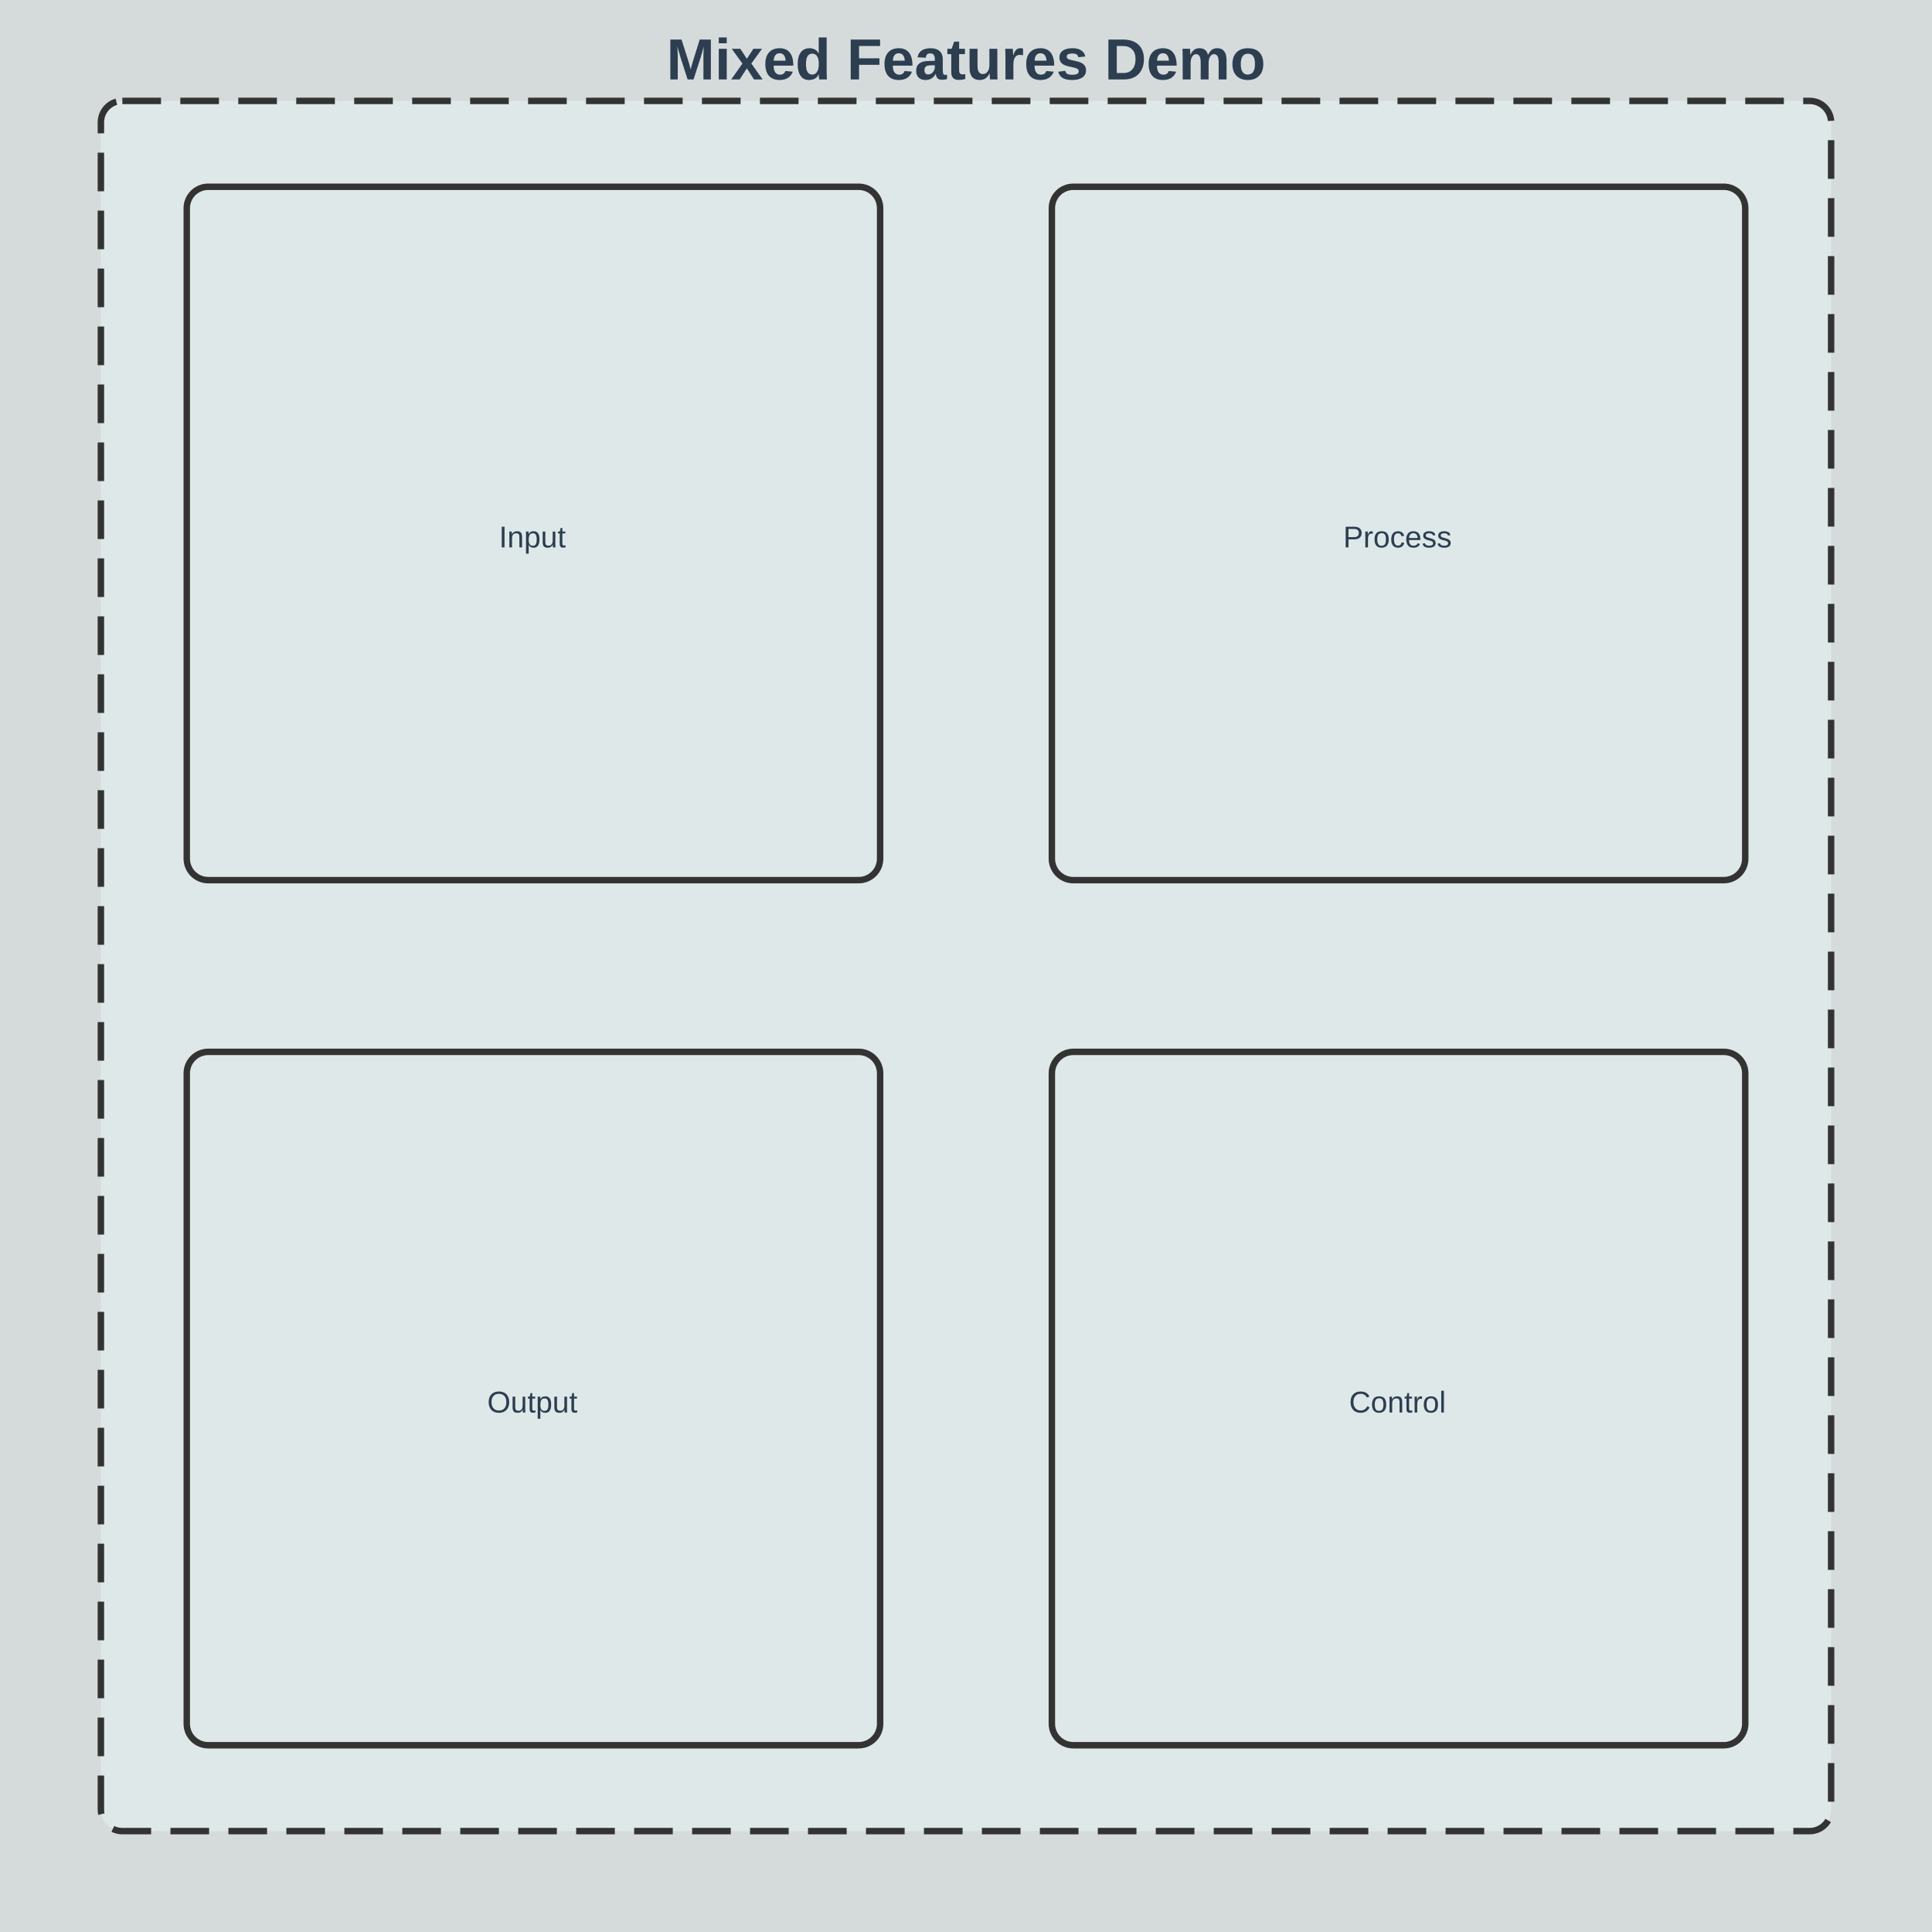
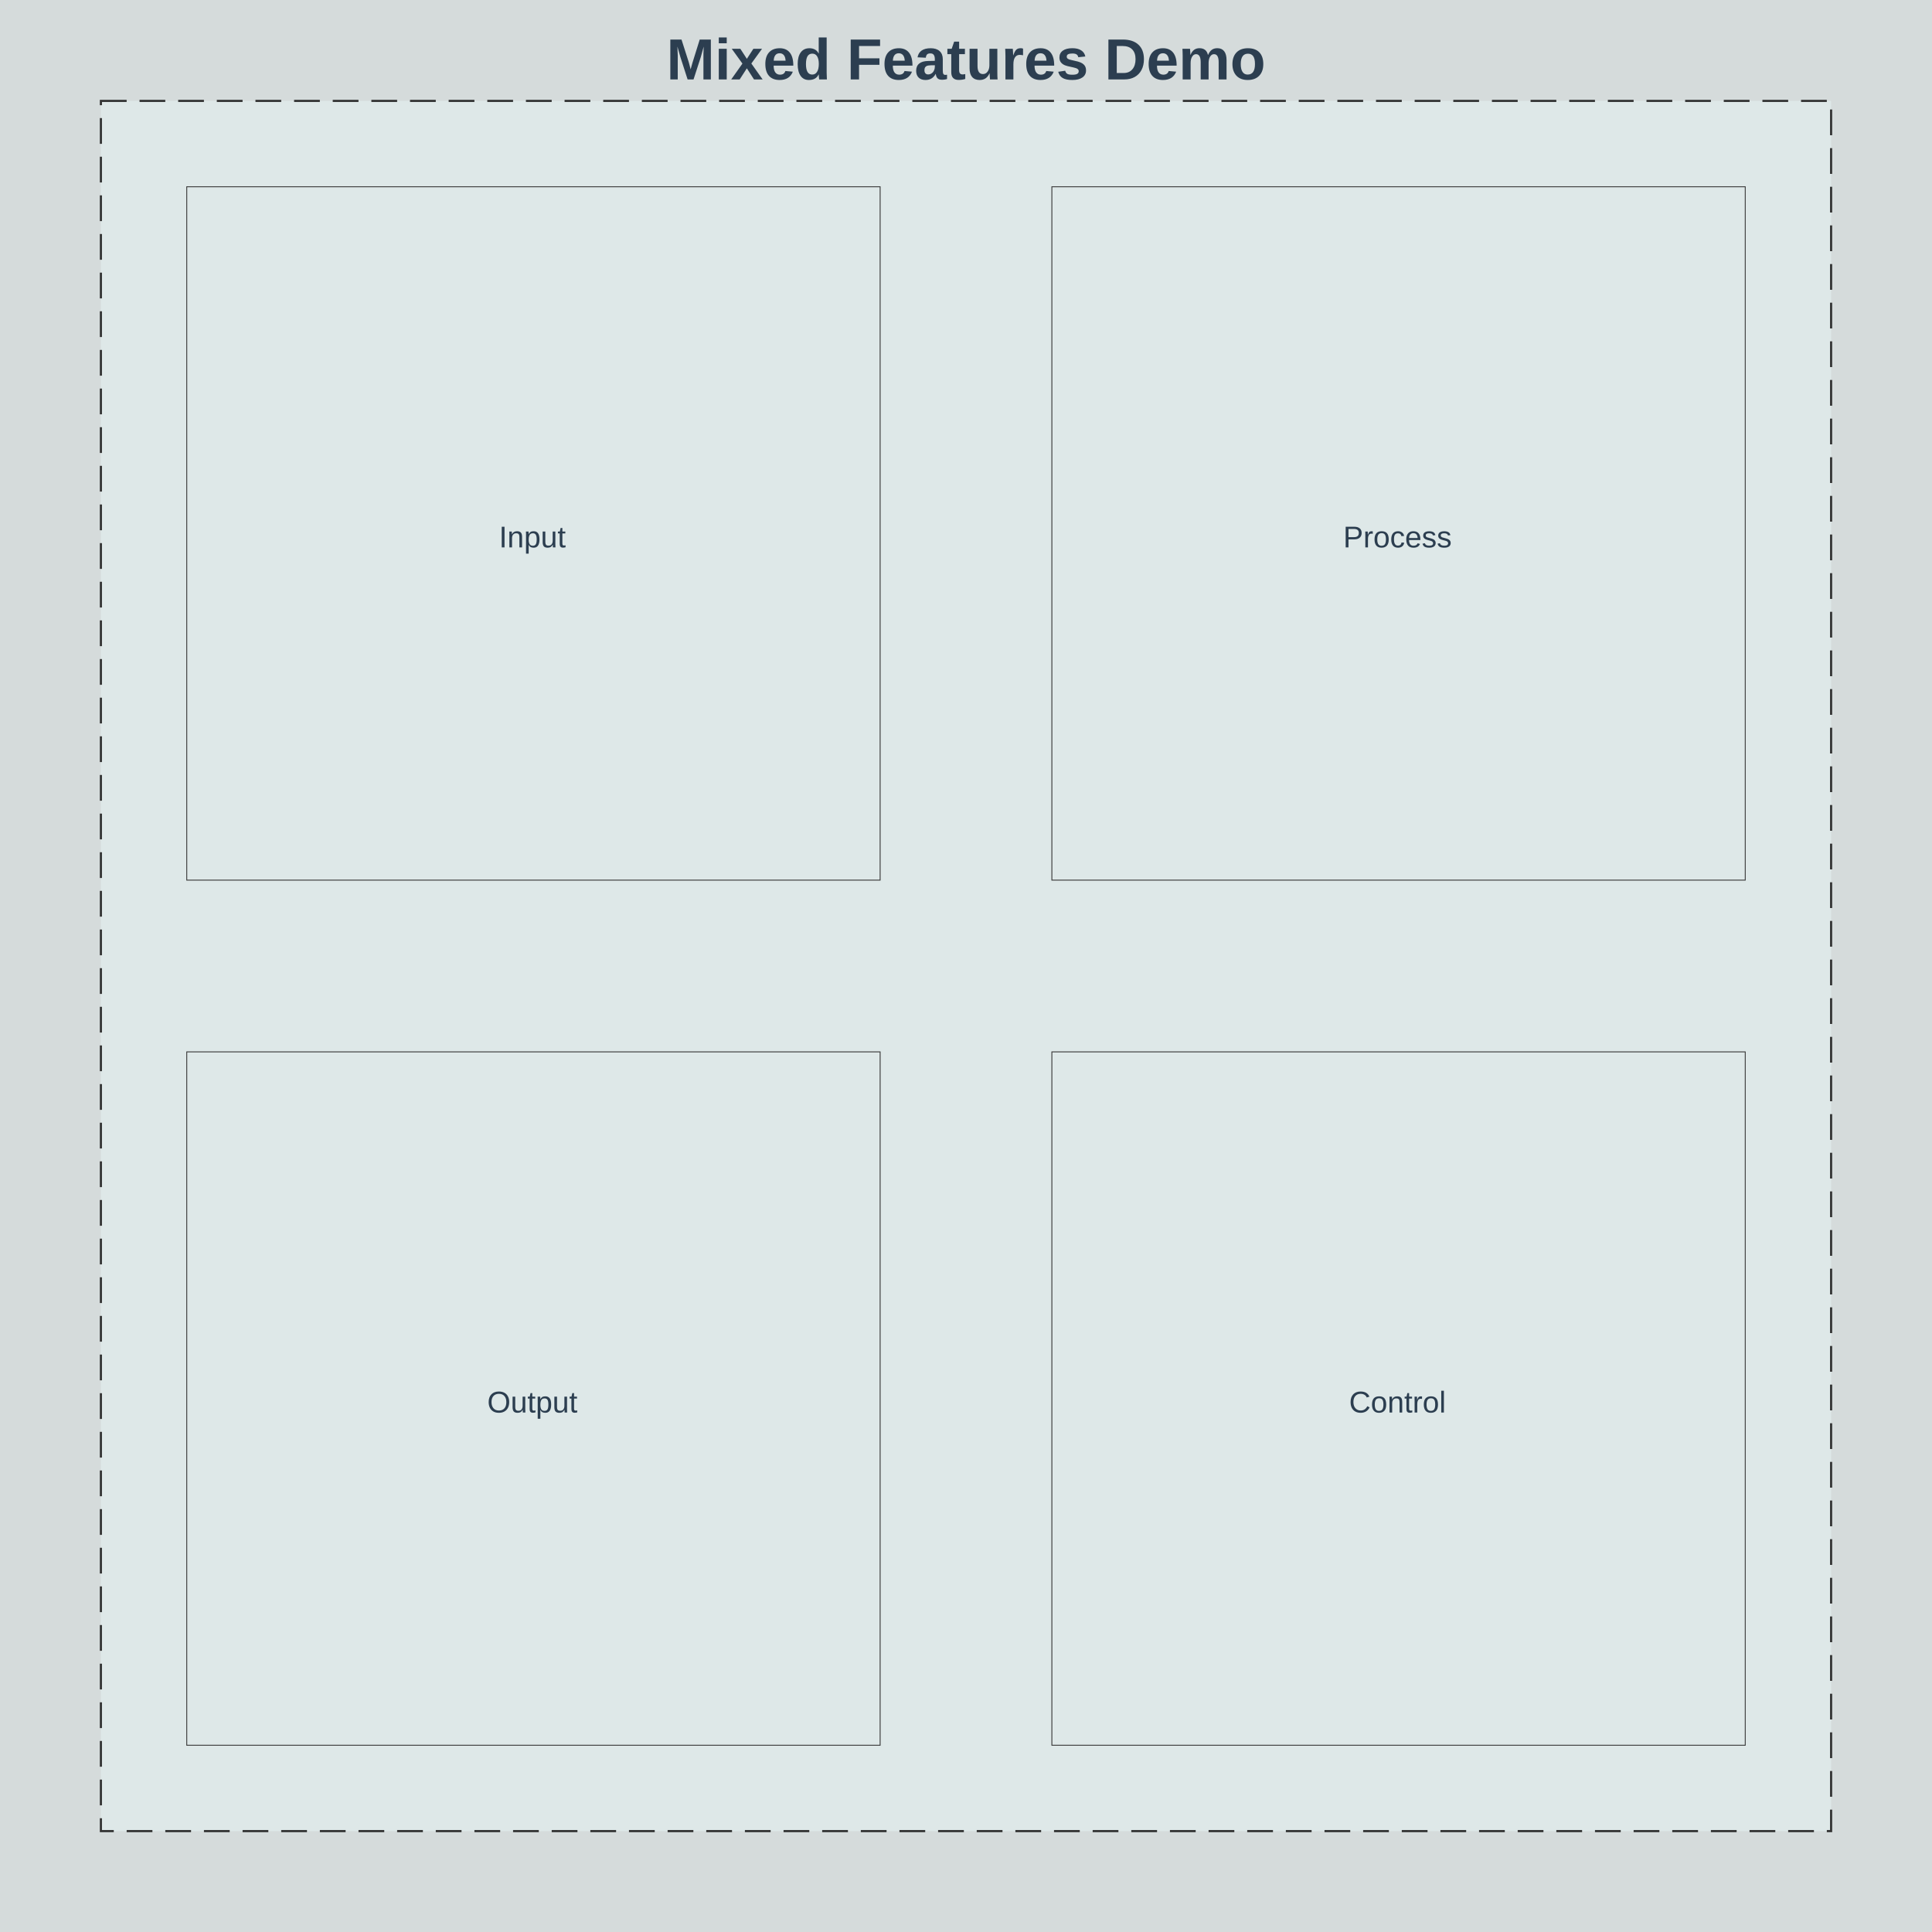
<svg xmlns="http://www.w3.org/2000/svg" height="900" viewBox="0 0 900 900" width="900">
  <rect fill="#D5DBDB" height="100%" width="100%" />
-   <rect fill="#DEE8E8" height="806" rx="10" ry="10" stroke="#333" stroke-dasharray="18,9" stroke-width="3" width="806" x="47" y="47" />
-   <rect fill="transparent" height="323" rx="10" ry="10" stroke="#333" stroke-width="3" width="323" x="87" y="87" />
-   <rect fill="transparent" height="323" rx="10" ry="10" stroke="#333" stroke-width="3" width="323" x="490" y="87" />
-   <rect fill="transparent" height="323" rx="10" ry="10" stroke="#333" stroke-width="3" width="323" x="87" y="490" />
-   <rect fill="transparent" height="323" rx="10" ry="10" stroke="#333" stroke-width="3" width="323" x="490" y="490" />
+   <rect fill="#DEE8E8" height="806" stroke="#333" stroke-dasharray="12,6" stroke-width="1" width="806" x="47" y="47" />
+   <rect fill="transparent" height="323" stroke="#333" stroke-width="0.401" width="323" x="87" y="87" />
+   <rect fill="transparent" height="323" stroke="#333" stroke-width="0.401" width="323" x="490" y="87" />
+   <rect fill="transparent" height="323" stroke="#333" stroke-width="0.401" width="323" x="87" y="490" />
+   <rect fill="transparent" height="323" stroke="#333" stroke-width="0.401" width="323" x="490" y="490" />
  <text dominant-baseline="auto" fill="#2C3E50" font-family="Arial, sans-serif" font-size="14" text-anchor="middle" x="248" y="255">
Input
</text>
  <text dominant-baseline="auto" fill="#2C3E50" font-family="Arial, sans-serif" font-size="14" text-anchor="middle" x="651" y="255">
Process
</text>
  <text dominant-baseline="auto" fill="#2C3E50" font-family="Arial, sans-serif" font-size="14" text-anchor="middle" x="248" y="658">
Output
</text>
  <text dominant-baseline="auto" fill="#2C3E50" font-family="Arial, sans-serif" font-size="14" text-anchor="middle" x="651" y="658">
Control
</text>
+   <defs>
+     <marker id="arrowhead" markerHeight="10" markerUnits="strokeWidth" markerWidth="10" orient="auto" refX="9" refY="3">
+       <polygon fill="#333" points="0,0 0,6 9,3" />
+     </marker>
+   </defs>
  <text fill="#2C3E50" font-family="Arial, sans-serif" font-size="27" font-weight="bold" text-anchor="middle" x="450" y="37">
Mixed Features Demo
</text>
</svg>
